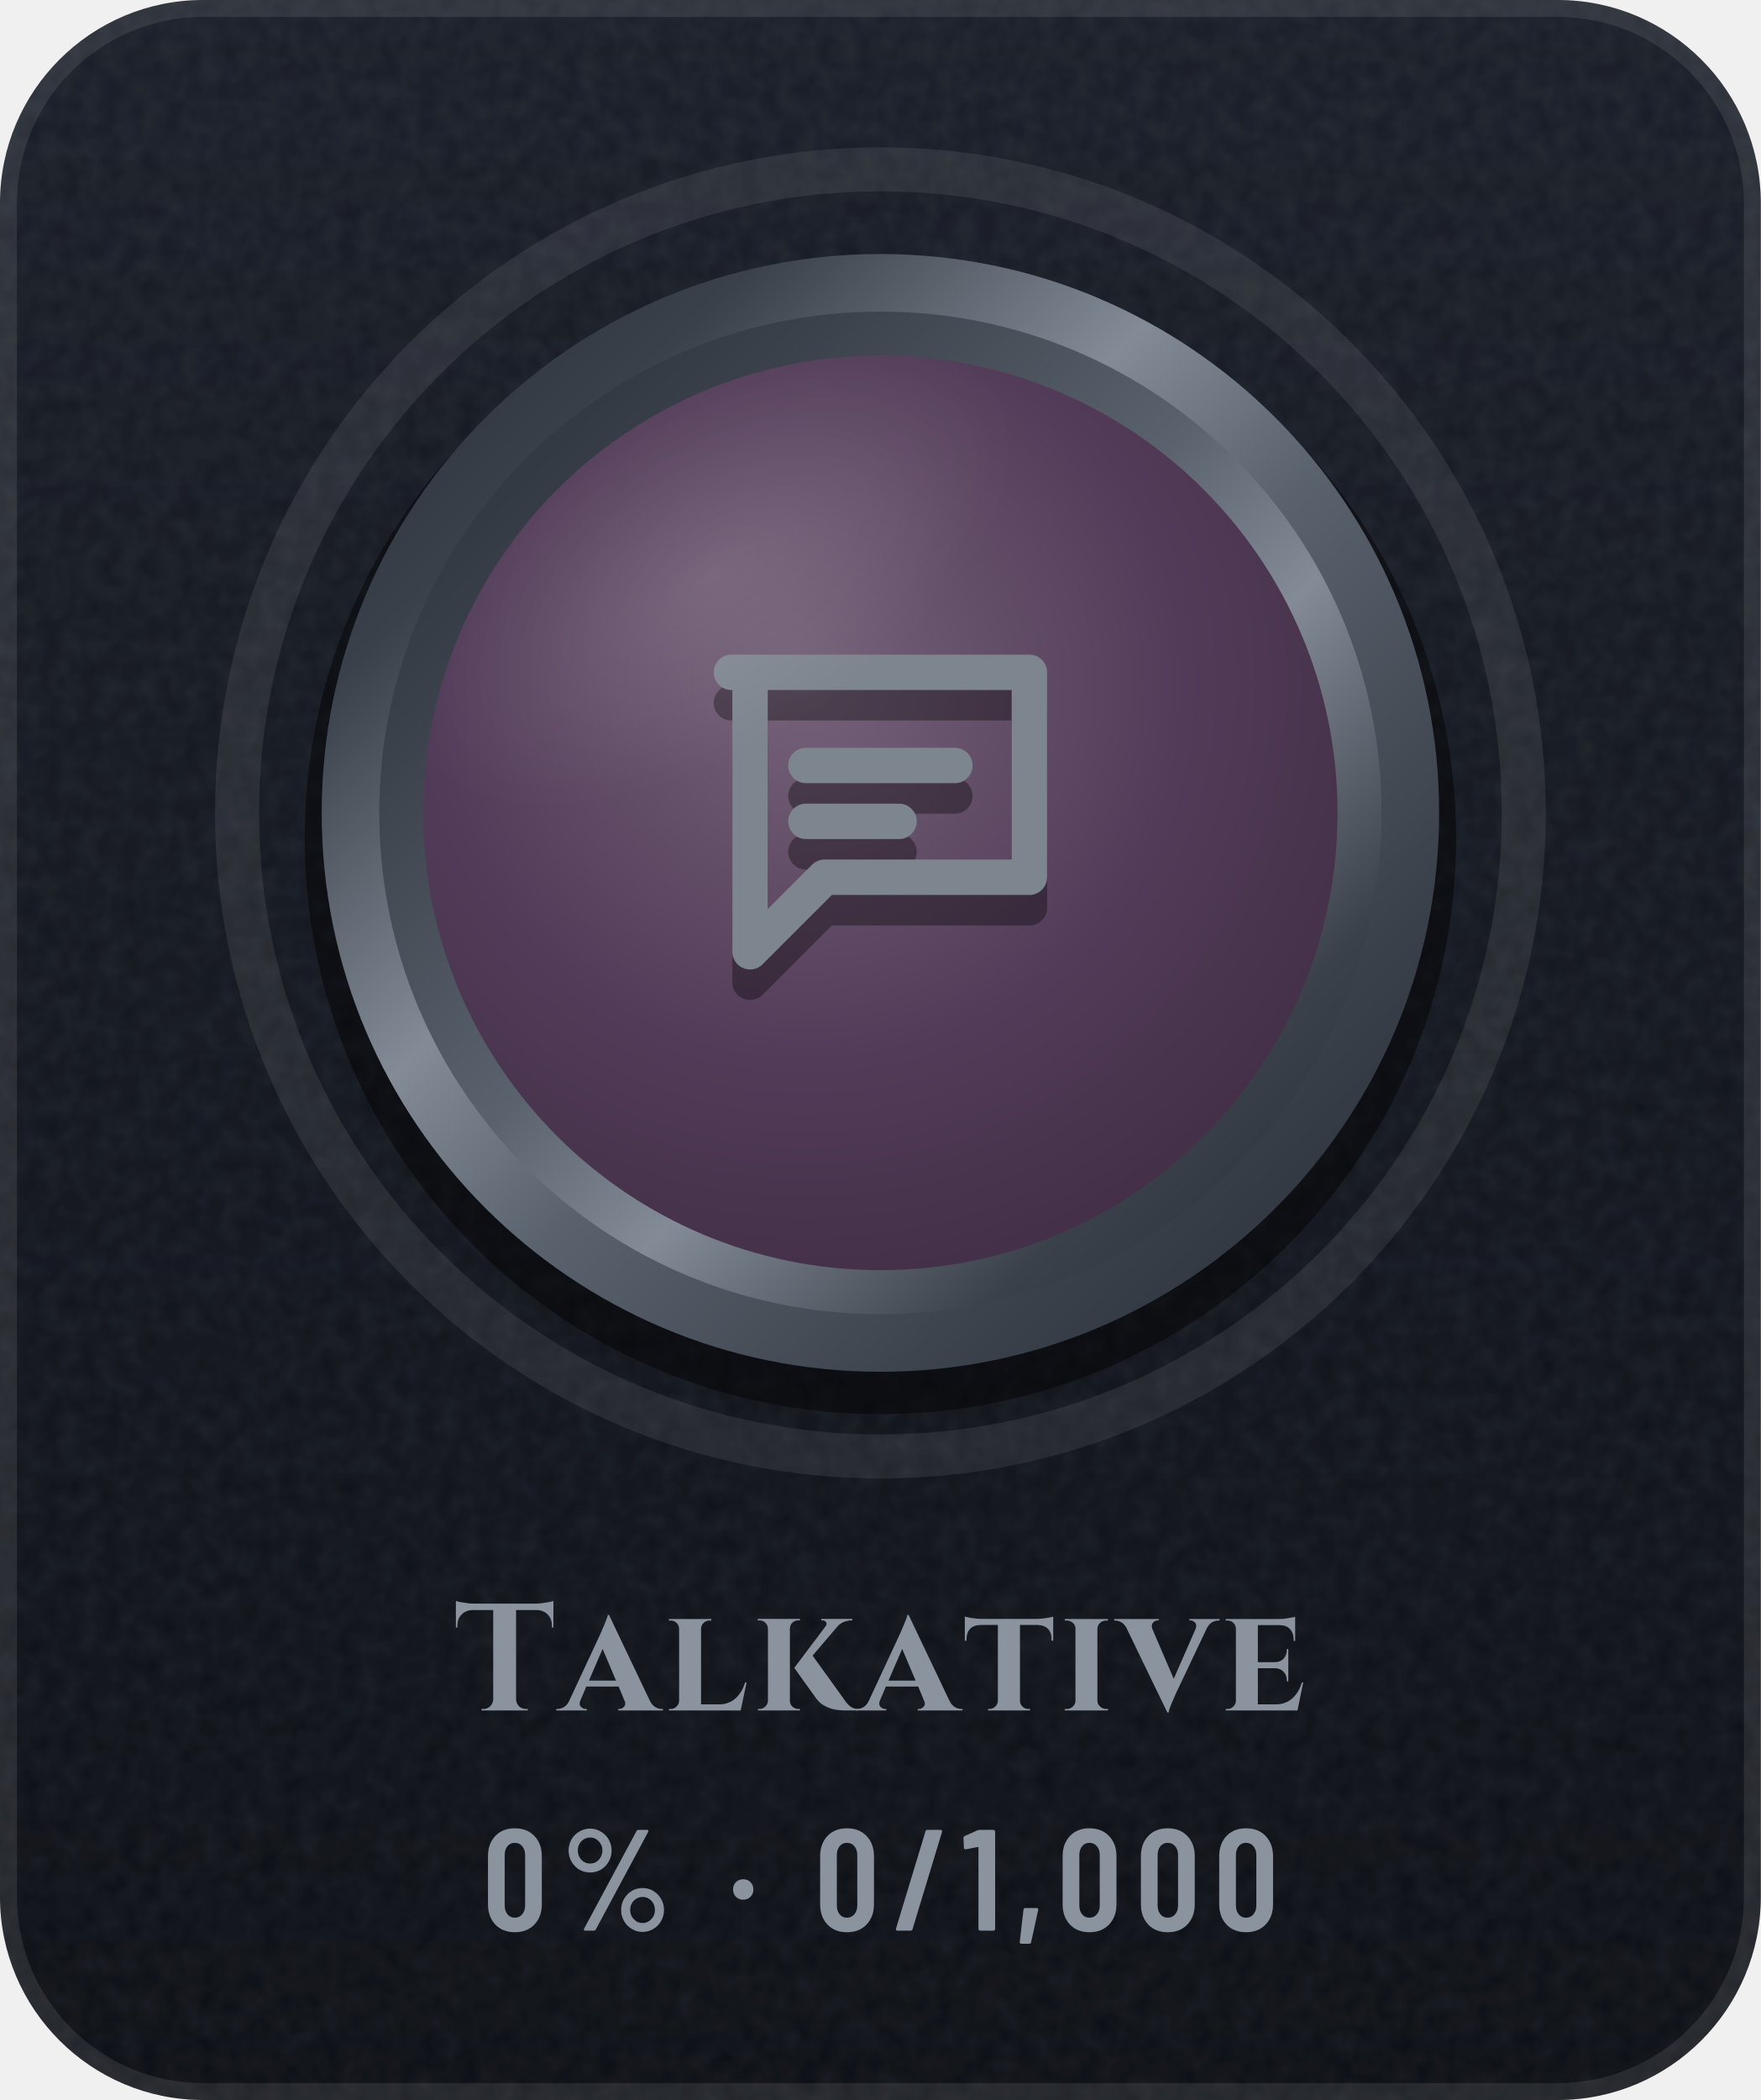
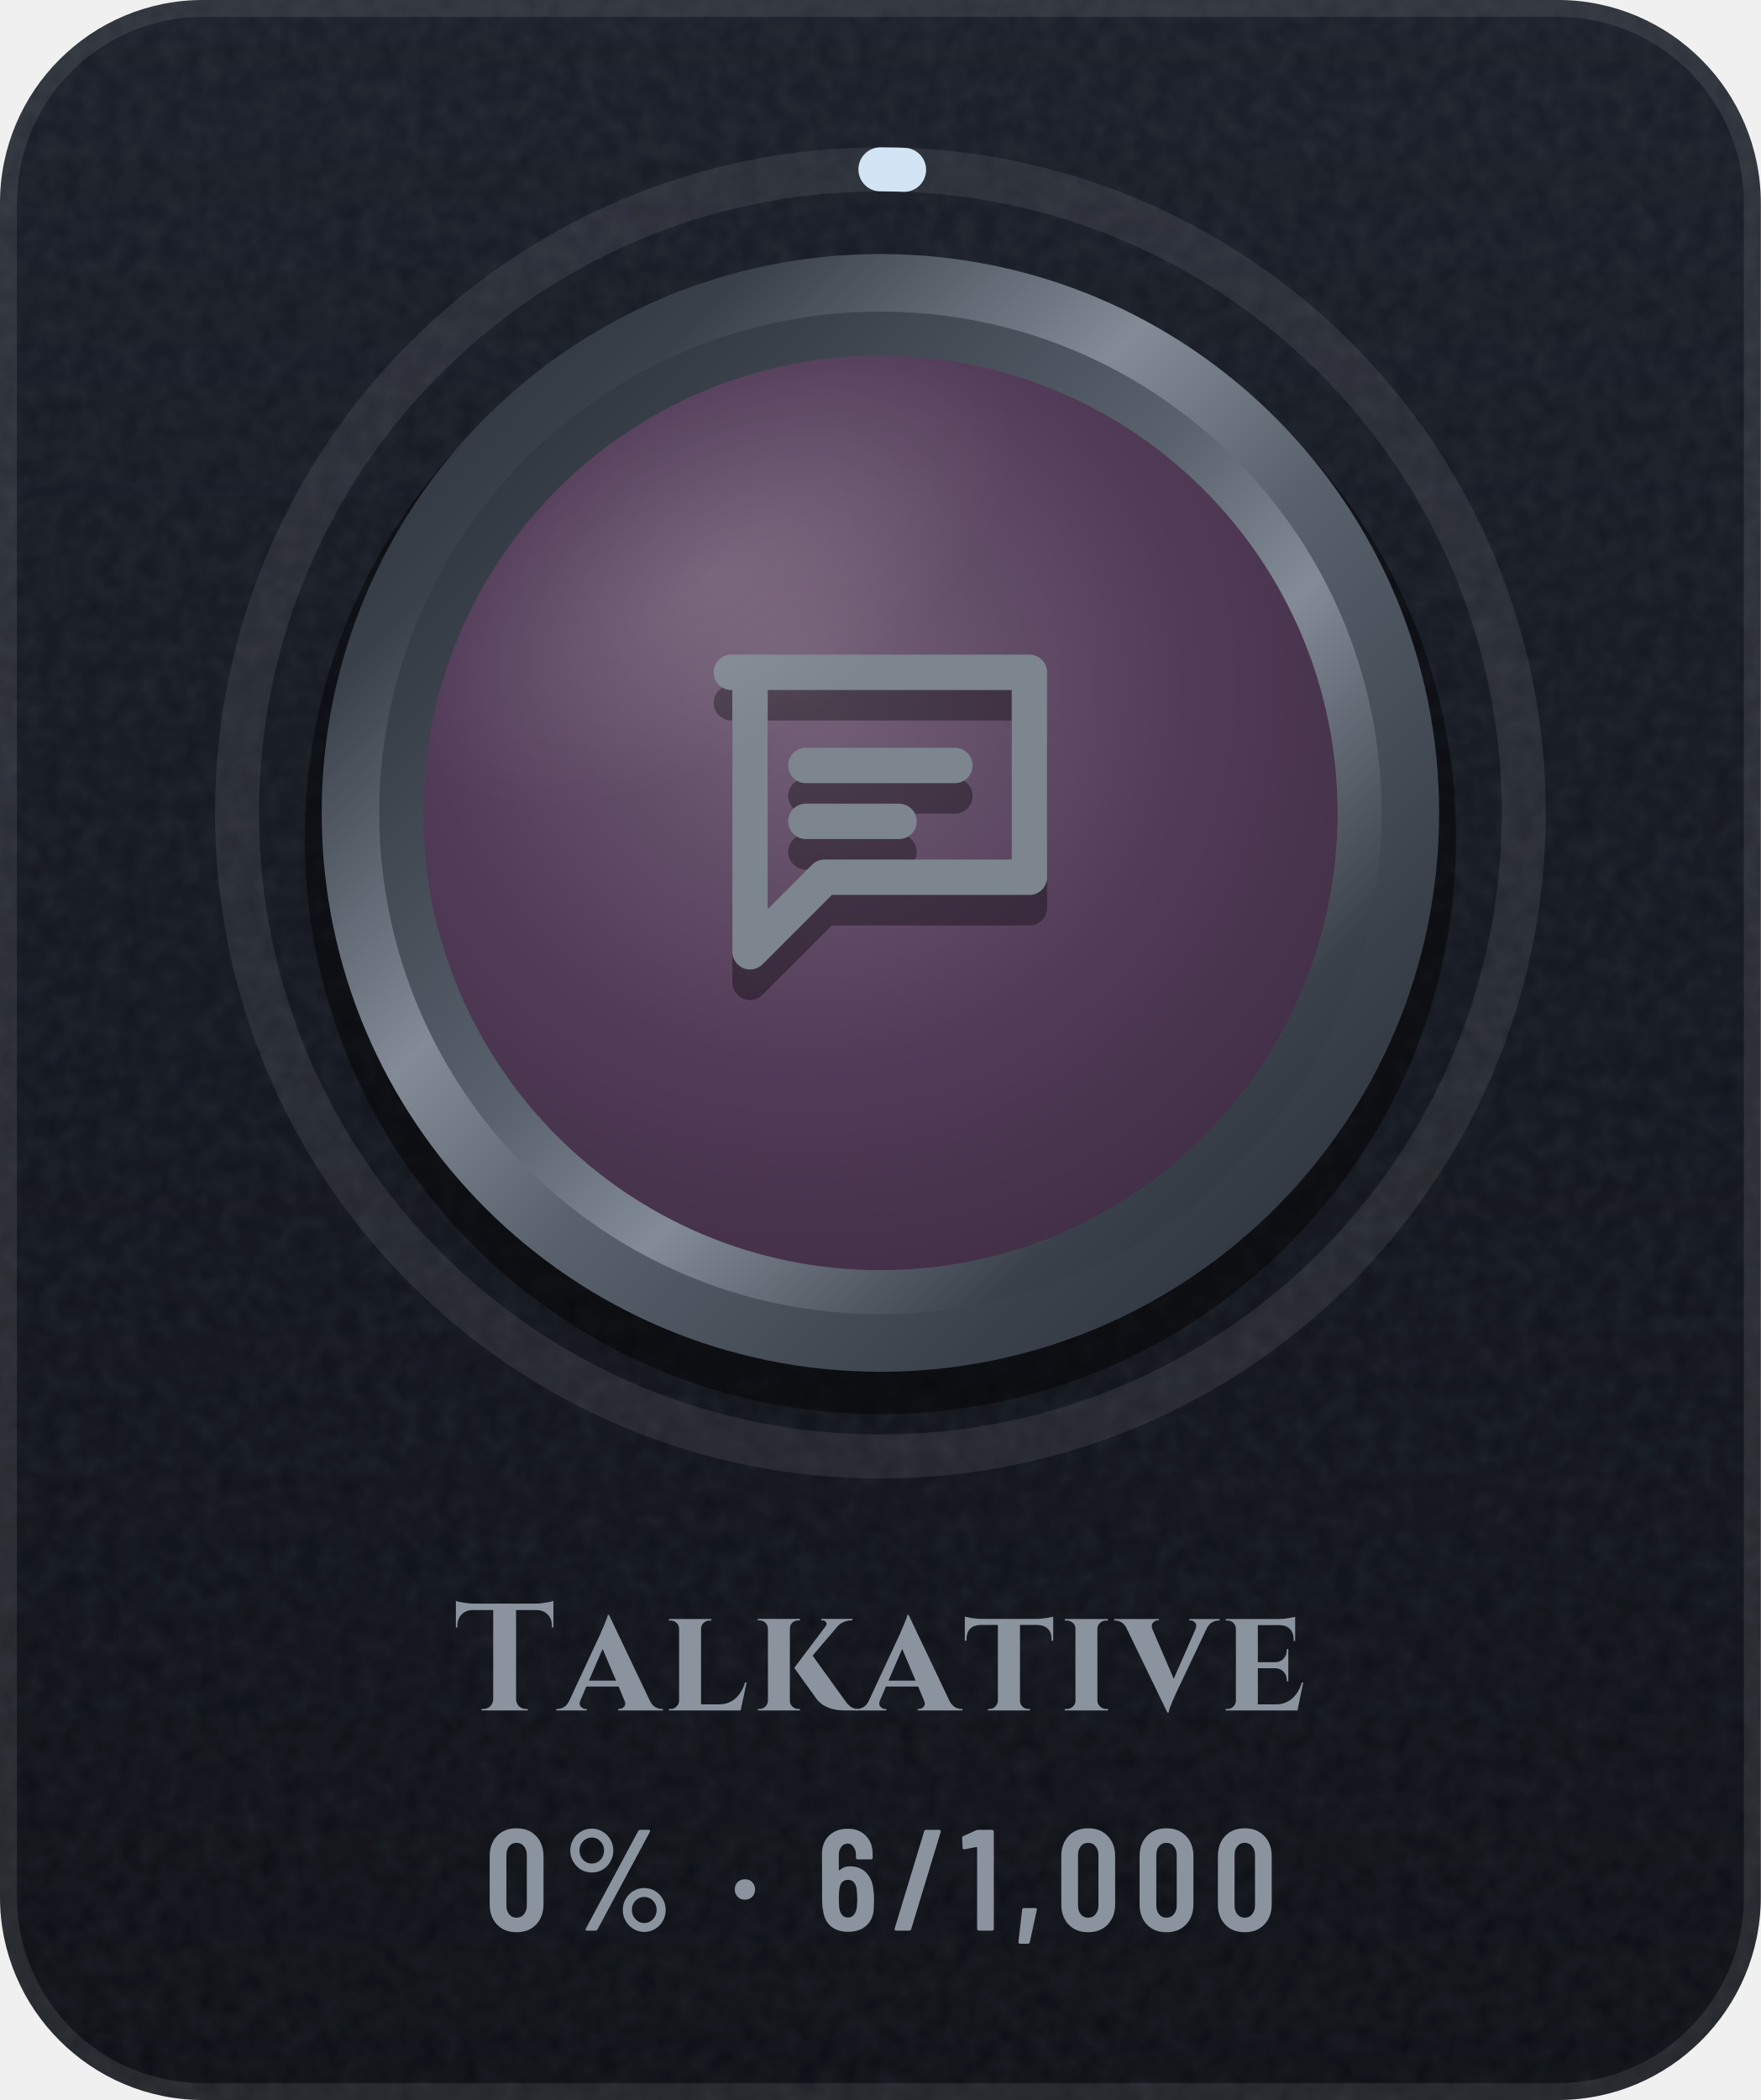
- <svg xmlns="http://www.w3.org/2000/svg" width="104" height="124" viewBox="0 0 104 124" role="img" aria-label="Talkative: 0% (0 of 1,000)">
+ <svg xmlns="http://www.w3.org/2000/svg" width="104" height="124" viewBox="0 0 104 124" role="img" aria-label="Talkative: 0% (6 of 1,000)">
  <defs>
    <linearGradient id="bg" x1="0" y1="0" x2="0" y2="1">
      <stop offset="0" stop-color="#171C26" />
      <stop offset="1" stop-color="#0A0D13" />
    </linearGradient>
    <clipPath id="card">
      <rect width="104" height="124" rx="12" />
    </clipPath>
    <filter id="grain" x="0" y="0" width="100%" height="100%">
      <feTurbulence type="fractalNoise" baseFrequency=".85" numOctaves="2" stitchTiles="stitch" />
      <feColorMatrix values="0 0 0 0 1 0 0 0 0 1 0 0 0 0 1 0 0 0 .07 0" />
    </filter>
    <radialGradient id="glow" cx=".5" cy=".5" r=".5">
      <stop offset="0" stop-color="#5A626D" stop-opacity="0" />
      <stop offset="1" stop-color="#5A626D" stop-opacity="0" />
    </radialGradient>
    <linearGradient id="mh" x1="0" y1="0" x2="1" y2="0">
      <stop offset="0" stop-color="#252A32" />
      <stop offset="0.2" stop-color="#3A414B" />
      <stop offset="0.4" stop-color="#838B96" />
      <stop offset="0.54" stop-color="#5A626D" />
      <stop offset="0.78" stop-color="#3A414B" />
      <stop offset="1" stop-color="#252A32" />
    </linearGradient>
    <linearGradient id="md" x1="0" y1="0" x2="1" y2="1">
      <stop offset="0" stop-color="#252A32" />
      <stop offset="0.2" stop-color="#3A414B" />
      <stop offset="0.4" stop-color="#838B96" />
      <stop offset="0.54" stop-color="#5A626D" />
      <stop offset="0.78" stop-color="#3A414B" />
      <stop offset="1" stop-color="#252A32" />
    </linearGradient>
    <linearGradient id="mdr" x1="1" y1="1" x2="0" y2="0">
      <stop offset="0" stop-color="#252A32" />
      <stop offset="0.2" stop-color="#3A414B" />
      <stop offset="0.4" stop-color="#838B96" />
      <stop offset="0.54" stop-color="#5A626D" />
      <stop offset="0.78" stop-color="#3A414B" />
      <stop offset="1" stop-color="#252A32" />
    </linearGradient>
    <linearGradient id="dia" x1="0" y1="0" x2="1" y2="0">
      <stop offset="0" stop-color="#6CCBFF" />
      <stop offset=".5" stop-color="#C4B2FF" />
      <stop offset="1" stop-color="#F29BDD" />
    </linearGradient>
    <linearGradient id="pb" x1="0" y1="0" x2="1" y2="0">
      <stop offset="0" stop-color="#8F5125" />
      <stop offset="1" stop-color="#F5C69A" />
    </linearGradient>
    <linearGradient id="shg" x1="0" y1="0" x2="1" y2="0">
      <stop offset="0" stop-color="#FFFFFF" stop-opacity="0" />
      <stop offset=".5" stop-color="#FFFFFF" stop-opacity=".6" />
      <stop offset="1" stop-color="#FFFFFF" stop-opacity="0" />
    </linearGradient>
    <radialGradient id="en" cx=".42" cy=".36" r=".75">
      <stop offset="0" stop-color="#756279" />
      <stop offset=".55" stop-color="#523B58" />
      <stop offset="1" stop-color="#3E2C42" />
    </radialGradient>
    <linearGradient id="ig" gradientUnits="userSpaceOnUse" x1="0" y1="34" x2="0" y2="62">
      <stop offset="0" stop-color="#7D858F" />
      <stop offset="1" stop-color="#4E5661" />
    </linearGradient>
    <radialGradient id="gl" cx=".5" cy=".5" r=".5">
      <stop offset="0" stop-color="#FFFFFF" stop-opacity=".45" />
      <stop offset="1" stop-color="#FFFFFF" stop-opacity="0" />
    </radialGradient>
    <clipPath id="fc">
      <circle cx="52" cy="48" r="27" />
    </clipPath>
  </defs>
  <g clip-path="url(#card)">
    <rect width="104" height="124" fill="url(#bg)" />
    <rect width="104" height="124" filter="url(#grain)" />
  </g>
  <rect x=".5" y=".5" width="103" height="123" rx="11.5" fill="none" stroke="#FFFFFF" stroke-opacity=".09" />
  <circle cx="52" cy="48" r="48" fill="url(#glow)" />
  <circle cx="52" cy="48" r="38" fill="none" stroke="#FFFFFF" stroke-opacity=".08" stroke-width="2.6" />
+   <circle cx="52" cy="48" r="38" fill="none" stroke="#D3E4F4" stroke-width="2.6" stroke-linecap="round" stroke-dasharray="1.4 238.8" transform="rotate(-90 52 48)" />
  <circle cx="52" cy="49.5" r="34" fill="#000000" fill-opacity=".45" />
  <circle cx="52" cy="48" r="33" fill="url(#md)" />
  <circle cx="52" cy="48" r="29.6" fill="url(#mdr)" />
  <circle cx="52" cy="48" r="27" fill="url(#en)" />
  <g transform="translate(38.8 36) scale(1.1)" fill="none" stroke="#000000" stroke-width="1.9" stroke-linecap="round" stroke-linejoin="round" stroke-opacity=".35">
    <path d="M4 5h16v11H9l-4 4V5z" />
    <path d="M8 10h8M8 13h5" />
  </g>
  <g transform="translate(38.8 34.2) scale(1.1)" fill="none" stroke="url(#ig)" stroke-width="1.9" stroke-linecap="round" stroke-linejoin="round">
    <path d="M4 5h16v11H9l-4 4V5z" />
    <path d="M8 10h8M8 13h5" />
  </g>
  <g clip-path="url(#fc)">
    <ellipse cx="42" cy="34" rx="20" ry="10" transform="rotate(-32 42 34)" fill="url(#gl)" opacity=".25" />
  </g>
  <g transform="translate(26.8 101) scale(0.009 -0.009)" fill="#8B949E">
    <use href="#s84" x="0" />
    <use href="#s97" x="700" />
    <use href="#s108" x="1378" />
    <use href="#s107" x="1960" />
    <use href="#s97" x="2666" />
    <use href="#s116" x="3344" />
    <use href="#s105" x="3976" />
    <use href="#s118" x="4361" />
    <use href="#s101" x="5032" />
  </g>
-   <g transform="translate(28.5 114) scale(0.0085 -0.0085)" fill="#8B949E">
+   <g transform="translate(28.6 114) scale(0.0085 -0.0085)" fill="#8B949E">
    <use href="#m48" x="0" />
    <use href="#m37" x="544" />
    <use href="#m183" x="1704" />
-     <use href="#m48" x="2308" />
-     <use href="#m47" x="2852" />
-     <use href="#m49" x="3332" />
-     <use href="#m44" x="3700" />
-     <use href="#m48" x="3993" />
-     <use href="#m48" x="4537" />
-     <use href="#m48" x="5081" />
+     <use href="#m54" x="2308" />
+     <use href="#m47" x="2831" />
+     <use href="#m49" x="3311" />
+     <use href="#m44" x="3679" />
+     <use href="#m48" x="3972" />
+     <use href="#m48" x="4516" />
+     <use href="#m48" x="5060" />
  </g>
  <defs>
    <path id="m37" d="M54 557Q54 598 74 633Q94 668 128 688Q163 709 204 709Q244 709 278 688Q313 668 333 633Q353 598 353 557Q353 515 333 480Q313 445 279 424Q245 404 204 404Q163 404 128 424Q94 445 74 480Q54 515 54 557ZM162 14 526 692Q530 700 541 700H599Q606 700 608 696Q610 692 607 686L243 8Q239 0 228 0H170Q163 0 161 4Q159 8 162 14ZM289 557Q289 594 264 620Q239 647 204 647Q168 647 143 621Q118 595 118 557Q118 519 143 492Q168 466 204 466Q240 466 264 492Q289 519 289 557ZM419 144Q419 185 439 220Q459 255 493 276Q527 296 568 296Q609 296 643 276Q677 255 697 220Q717 185 717 144Q717 102 697 67Q677 32 643 12Q609 -9 568 -9Q527 -9 493 12Q459 32 439 67Q419 102 419 144ZM654 144Q654 182 629 208Q604 234 568 234Q532 234 507 208Q482 182 482 144Q482 106 507 80Q532 53 568 53Q604 53 629 80Q654 106 654 144Z" />
    <path id="m44" d="M33 -78 59 146Q60 157 71 157H151Q164 157 161 144L112 -80Q110 -91 99 -91H45Q39 -91 36 -88Q32 -84 33 -78Z" />
    <path id="m47" d="M21 14 226 690Q229 700 239 700H331Q337 700 340 696Q343 692 341 686L136 10Q133 0 123 0H31Q25 0 22 4Q19 8 21 14Z" />
    <path id="m48" d="M38 183V517Q38 604 89 658Q140 711 224 711Q309 711 360 658Q412 604 412 517V183Q412 96 360 42Q309 -11 224 -11Q140 -11 89 42Q38 96 38 183ZM296 176V524Q296 563 276 586Q257 610 224 610Q192 610 173 586Q154 563 154 524V176Q154 137 173 114Q192 90 224 90Q257 90 276 114Q296 137 296 176Z" />
    <path id="m49" d="M122 700H218Q223 700 226 696Q230 693 230 688V12Q230 7 226 4Q223 0 218 0H126Q121 0 118 4Q114 7 114 12V576Q114 578 112 580Q111 582 109 581L27 565H24Q13 565 13 576L10 643Q10 653 18 657L107 697Q114 700 122 700Z" />
+     <path id="m54" d="M401 216Q401 193 399 151Q394 75 346 34Q299 -8 221 -8Q147 -8 101 30Q55 69 46 144Q40 171 40 207L39 532Q39 613 88 660Q138 708 219 708Q295 708 343 660Q391 612 391 532V507Q391 502 388 498Q384 495 379 495H287Q282 495 278 498Q275 502 275 507V526Q275 560 258 582Q242 605 219 605Q191 605 174 583Q156 561 156 526V423Q156 420 158 419Q160 418 162 420Q191 447 234 447Q303 447 346 403Q389 359 396 286Q401 253 401 216ZM284 224Q284 250 279 295Q267 353 220 353Q196 353 180 338Q165 322 160 292Q156 257 156 224Q156 195 159 157Q164 125 180 108Q195 91 220 91Q245 91 260 109Q276 127 281 160Q284 196 284 224Z" />
    <path id="m183" d="M37 286Q37 317 57 337Q77 357 108 357Q139 357 158 337Q178 317 178 286Q178 255 158 235Q138 215 108 215Q77 215 57 235Q37 255 37 286Z" />
    <path id="s84" d="M654 719V544L644 545V556Q644 603 616 630Q589 658 542 659H409V73Q410 47 428 28Q447 10 473 10H486V0H182V10H195Q221 10 240 28Q258 47 259 73V659H125Q79 658 52 630Q24 603 24 556V545L14 544V719Q24 715 44 711Q65 707 90 704Q115 701 136 701H532Q554 701 578 704Q603 707 624 711Q645 715 654 719Z" />
    <path id="s97" d="M319 627 586 66Q601 35 623 22Q645 10 665 10H673V0H379V10H387Q404 10 418 25Q429 36 424 56L382 157H170L130 63Q121 38 134 25Q148 10 165 10H173V0H-27V10H-19Q1 10 23 22Q45 35 59 66L264 506Q266 512 273 528Q280 543 288 562Q296 582 303 600Q310 617 311 627ZM187 196H365L277 404Z" />
    <path id="s101" d="M543 184 505 0H34V10H47Q69 10 84 26Q100 41 101 63V537Q100 560 84 575Q69 590 47 590H34V600H385Q414 600 446 606Q478 611 490 615V456H480V465Q480 509 456 534Q433 559 389 560H245V317H359Q394 318 414 340Q435 363 435 396V403H445V191H435V199Q435 232 414 254Q394 276 359 277H245V40H363Q406 40 440 58Q473 75 497 108Q521 140 534 184Z" />
    <path id="s105" d="M104 63V537Q104 560 87 575Q70 590 46 590H34V600H318L317 590H306Q282 590 266 575Q249 560 248 537V63Q249 41 266 26Q282 10 306 10H318V0H34V10H47Q70 10 87 26Q104 41 104 63Z" />
    <path id="s107" d="M102 63V537Q101 560 85 576Q69 591 46 591H35V601H312V591H301Q278 591 262 576Q246 560 246 537V63Q246 41 262 26Q278 10 301 10H312V0H36V10H46Q69 10 85 26Q101 41 102 63ZM656 601V591H652Q623 591 598 580Q573 569 557 550L395 360L606 67Q625 39 646 24Q667 10 695 9V0H618Q608 0 585 1Q562 2 532 8Q503 15 473 31Q443 47 420 77Q415 84 403 101Q391 118 374 141Q358 164 340 188Q323 212 308 233Q293 254 284 267L275 280L480 552Q491 566 484 578Q477 591 460 591H452V601Z" />
    <path id="s108" d="M544 184 505 0H34V10H47Q69 10 84 26Q100 41 101 63V537Q100 560 84 575Q68 590 46 590H34V600H312V590H300Q278 590 262 575Q246 560 245 537V40H363Q406 40 440 58Q473 75 497 108Q521 140 534 184Z" />
    <path id="s116" d="M590 616V458H579V467Q580 510 556 535Q531 560 488 561H372V63Q372 41 388 26Q404 10 427 10H438V0H162V10H173Q195 10 210 26Q226 41 227 63V561H112Q68 560 44 535Q21 510 21 467V458H10V616Q19 614 36 610Q54 606 76 604Q97 601 115 601H484Q503 601 525 604Q547 606 565 610Q583 613 590 616Z" />
    <path id="s118" d="M322 -13 52 545Q39 567 22 578Q0 590 -20 590H-27V600H266V591H258Q242 591 228 576Q215 562 223 536L364 208L507 534Q518 561 504 576Q491 591 473 591H466V600H665V590H657Q637 590 615 578Q595 566 581 539L377 109Q375 104 368 88Q361 73 353 54Q345 34 338 16Q332 -2 331 -13Z" />
  </defs>
</svg>
